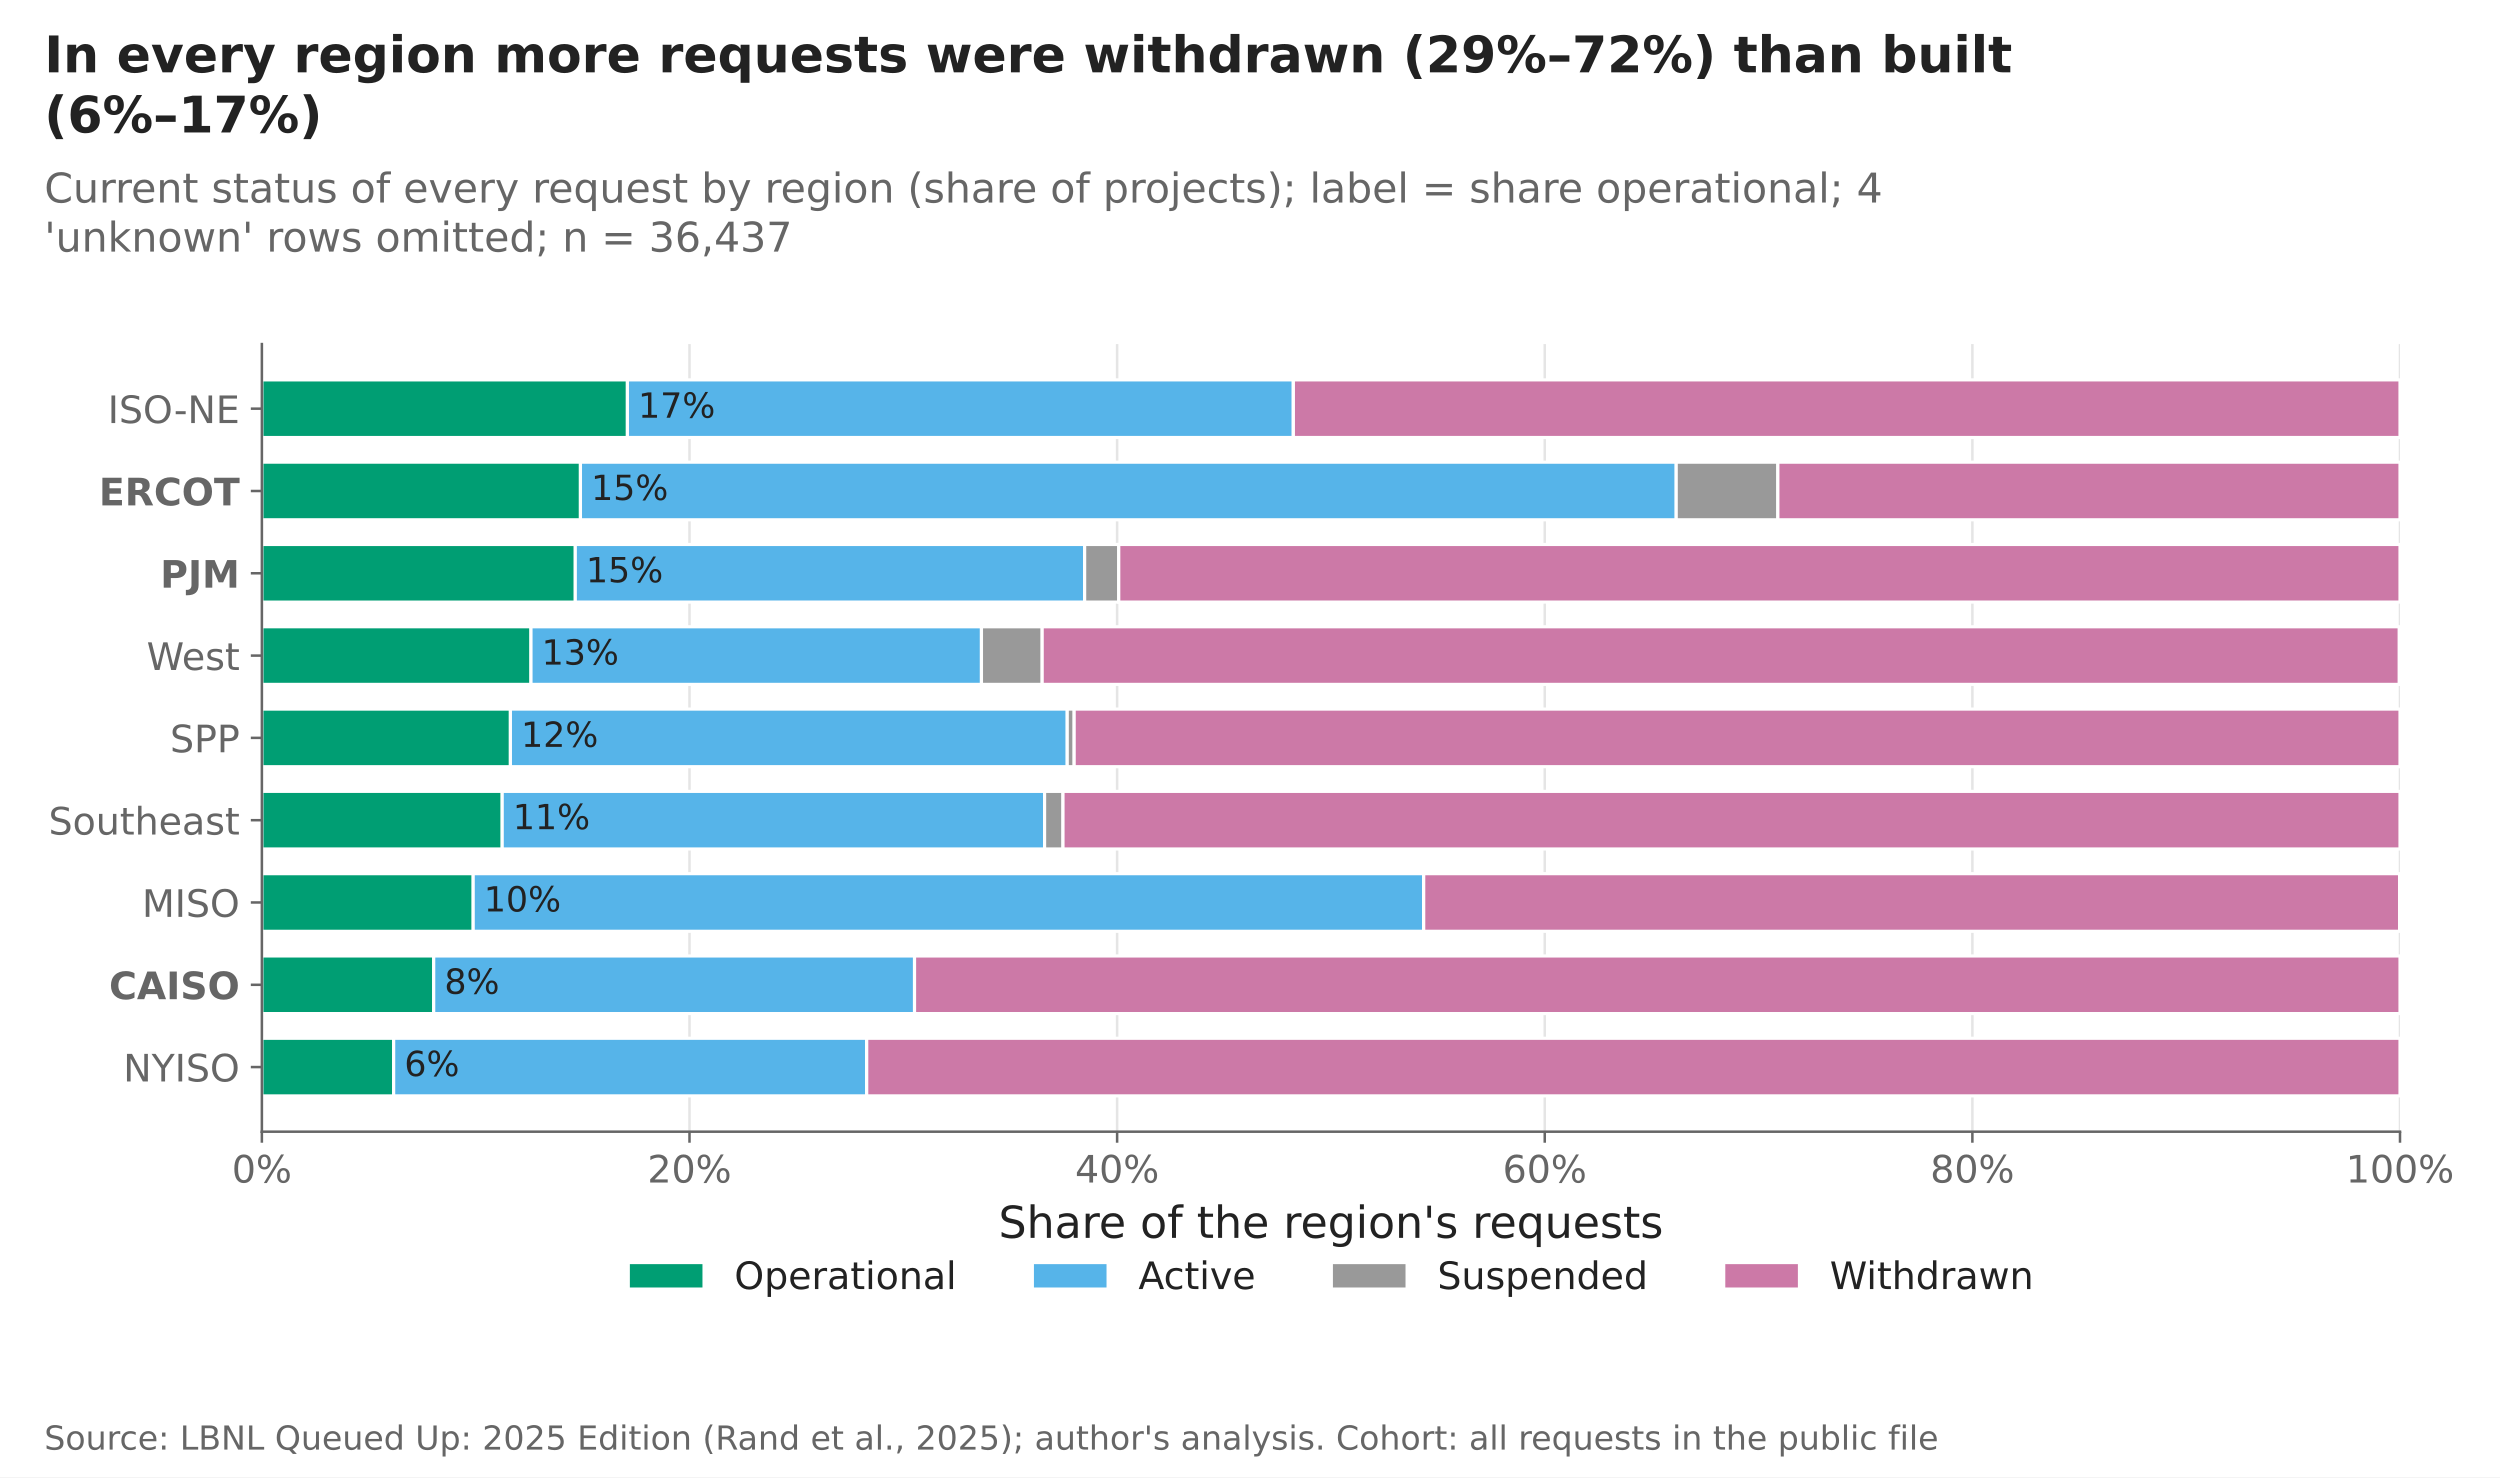
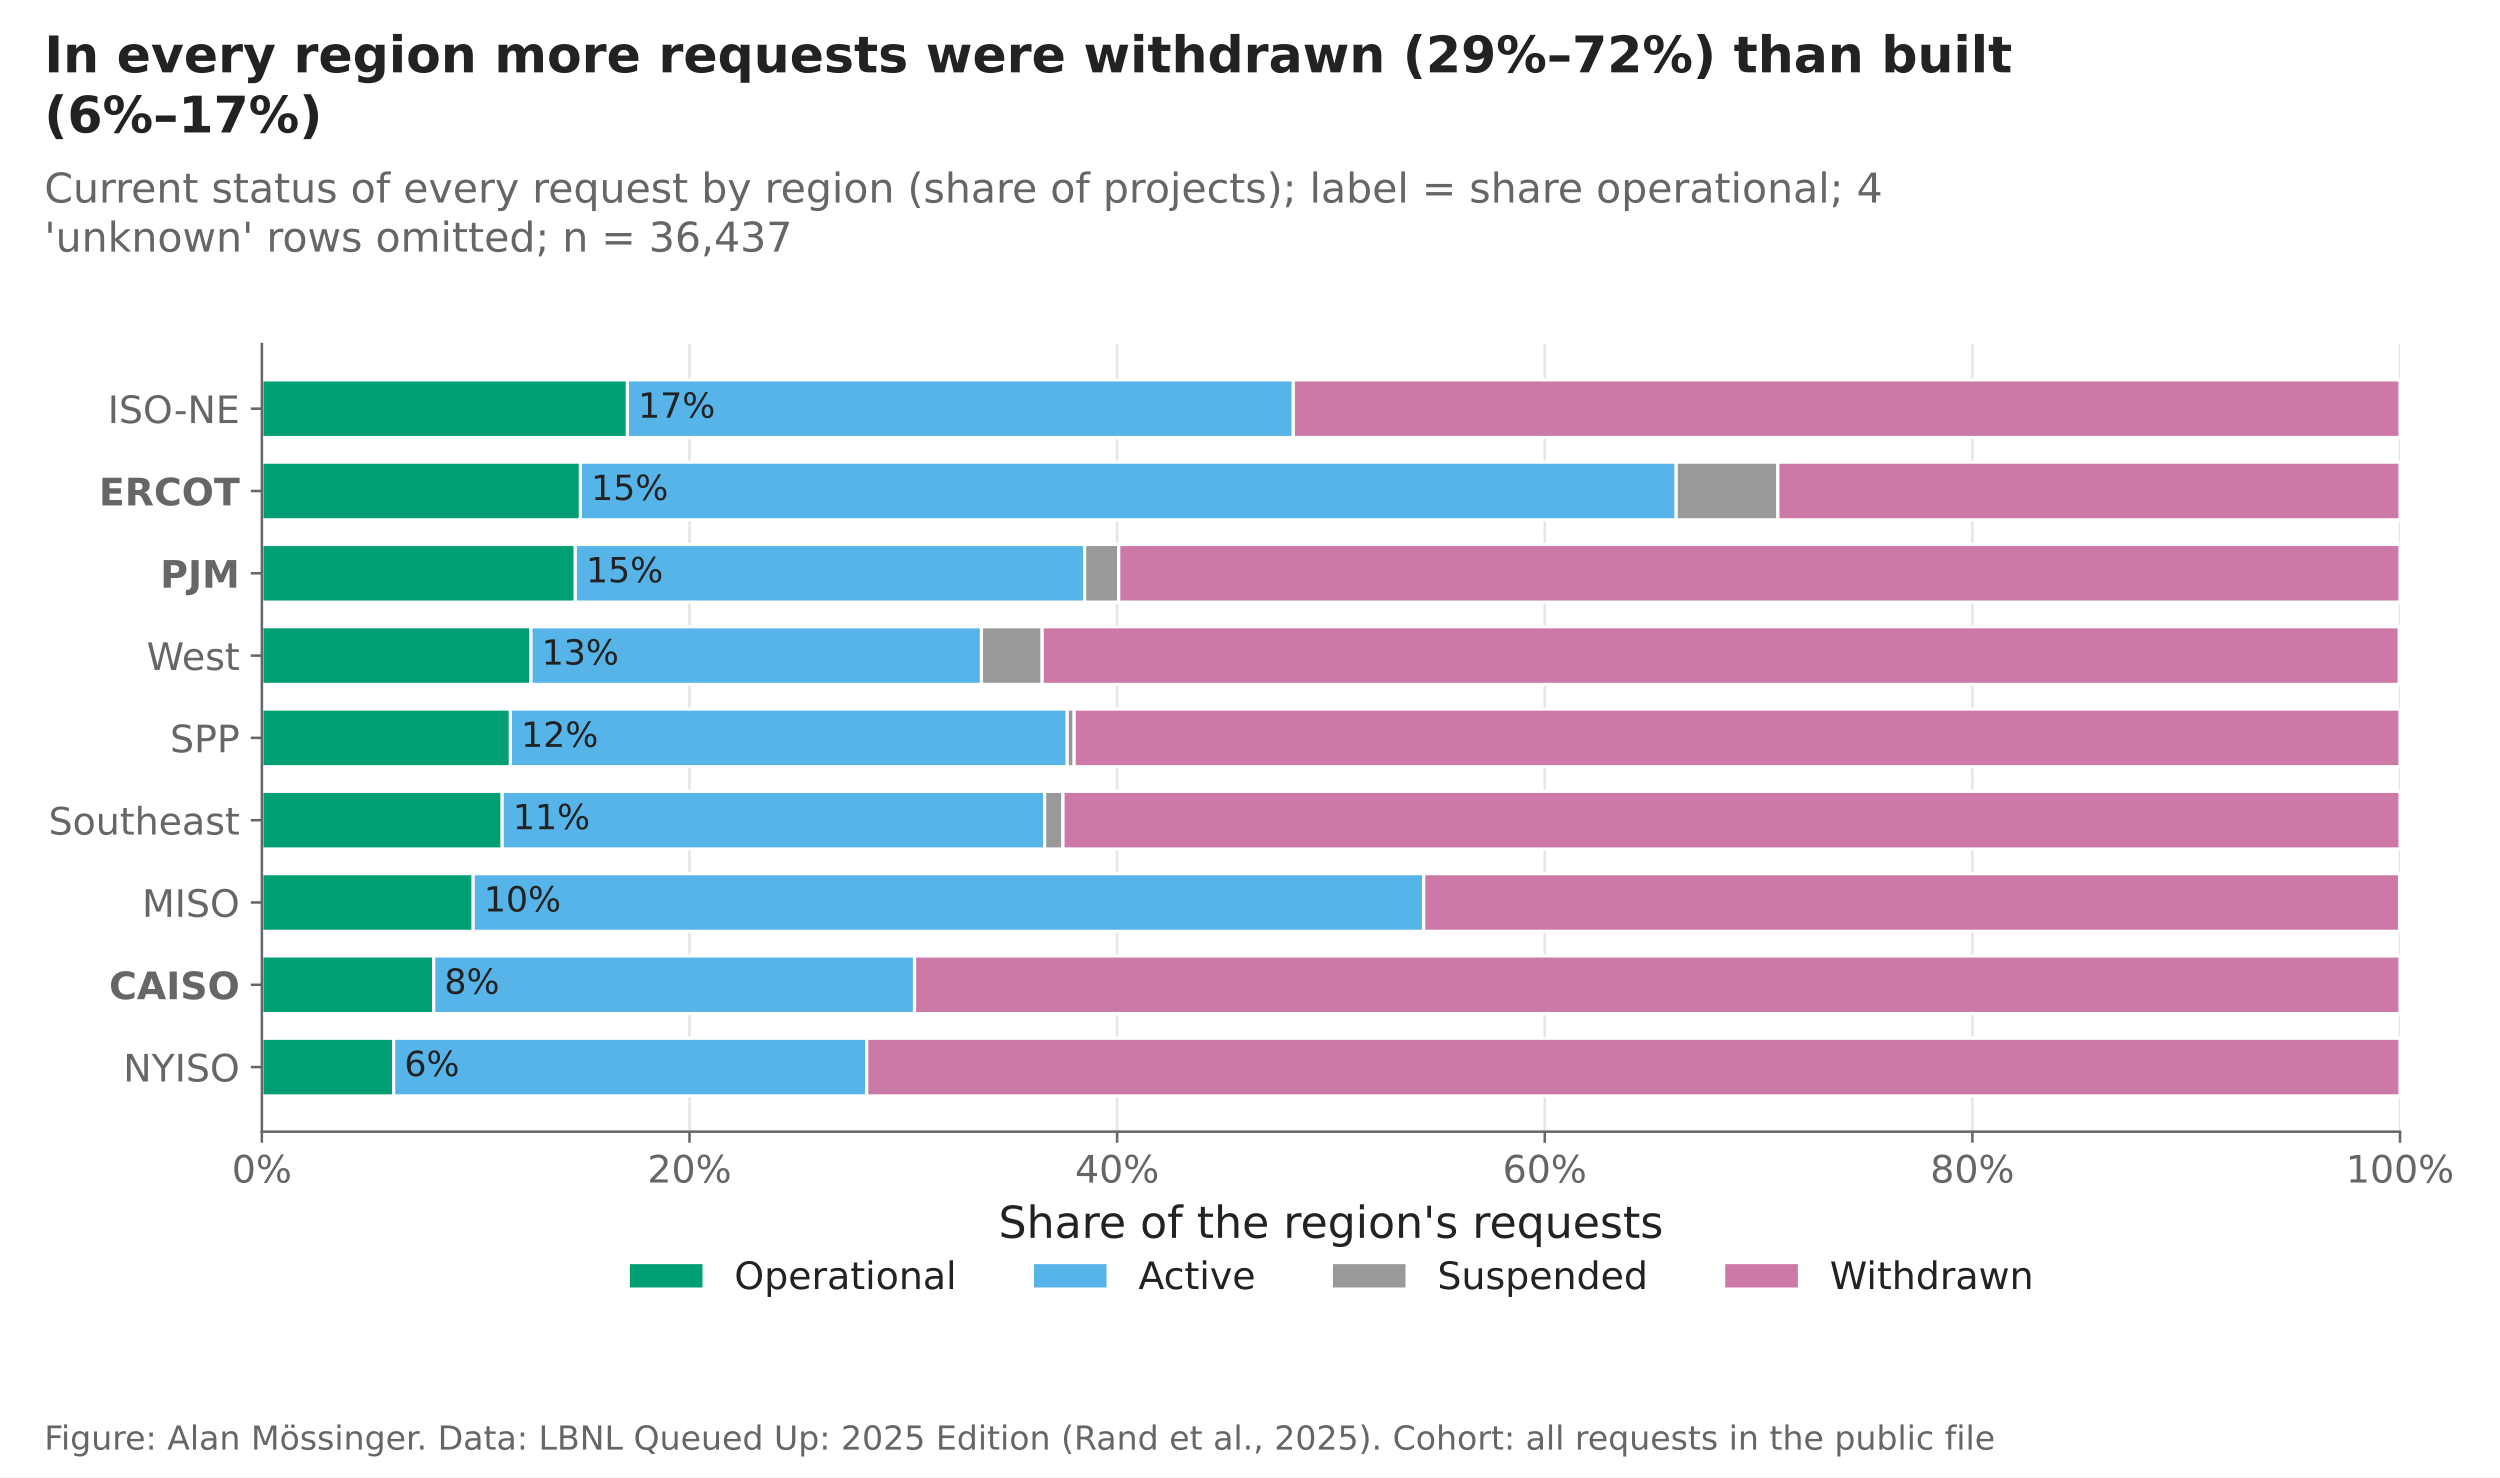
<svg xmlns="http://www.w3.org/2000/svg" xmlns:xlink="http://www.w3.org/1999/xlink" width="792pt" height="468pt" viewBox="0 0 792 468" version="1.1">
  <defs>
    <style type="text/css">*{stroke-linejoin: round; stroke-linecap: butt}</style>
  </defs>
  <g id="figure_1">
    <g id="patch_1">
      <path d="M 0 468  L 792 468  L 792 0  L 0 0  z " style="fill: #ffffff" />
    </g>
    <g id="axes_1">
      <g id="patch_2">
        <path d="M 82.96 358.517  L 760.32 358.517  L 760.32 109.004  L 82.96 109.004  z " style="fill: #ffffff" />
      </g>
      <g id="matplotlib.axis_1">
        <g id="xtick_1">
          <g id="line2d_1">
            <path d="M 82.96 358.517  L 82.96 109.004  " clip-path="url(#p30726d0d58)" style="fill: none; stroke: #e5e5e5; stroke-width: 0.8; stroke-linecap: square" />
          </g>
          <g id="line2d_2">
            <defs>
              <path id="me00eba5936" d="M 0 0  L 0 3.5  " style="stroke: #666666; stroke-width: 0.8" />
            </defs>
            <g>
              <use xlink:href="#me00eba5936" x="82.96" y="358.517" style="fill: #666666; stroke: #666666; stroke-width: 0.8" />
            </g>
          </g>
          <g id="text_1">
            <text style="font-size: 12px; font-family: 'DejaVu Sans', 'Bitstream Vera Sans', 'Computer Modern Sans Serif', 'Lucida Grande', 'Verdana', 'Geneva', 'Lucid', 'Arial', 'Helvetica', 'Avant Garde', sans-serif; text-anchor: middle; fill: #666666" x="82.96" y="374.634" transform="rotate(-0 82.96 374.6342)">0%</text>
          </g>
        </g>
        <g id="xtick_2">
          <g id="line2d_3">
            <path d="M 218.432 358.517  L 218.432 109.004  " clip-path="url(#p30726d0d58)" style="fill: none; stroke: #e5e5e5; stroke-width: 0.8; stroke-linecap: square" />
          </g>
          <g id="line2d_4">
            <g>
              <use xlink:href="#me00eba5936" x="218.432" y="358.517" style="fill: #666666; stroke: #666666; stroke-width: 0.8" />
            </g>
          </g>
          <g id="text_2">
            <text style="font-size: 12px; font-family: 'DejaVu Sans', 'Bitstream Vera Sans', 'Computer Modern Sans Serif', 'Lucida Grande', 'Verdana', 'Geneva', 'Lucid', 'Arial', 'Helvetica', 'Avant Garde', sans-serif; text-anchor: middle; fill: #666666" x="218.432" y="374.634" transform="rotate(-0 218.432 374.6342)">20%</text>
          </g>
        </g>
        <g id="xtick_3">
          <g id="line2d_5">
            <path d="M 353.904 358.517  L 353.904 109.004  " clip-path="url(#p30726d0d58)" style="fill: none; stroke: #e5e5e5; stroke-width: 0.8; stroke-linecap: square" />
          </g>
          <g id="line2d_6">
            <g>
              <use xlink:href="#me00eba5936" x="353.904" y="358.517" style="fill: #666666; stroke: #666666; stroke-width: 0.8" />
            </g>
          </g>
          <g id="text_3">
            <text style="font-size: 12px; font-family: 'DejaVu Sans', 'Bitstream Vera Sans', 'Computer Modern Sans Serif', 'Lucida Grande', 'Verdana', 'Geneva', 'Lucid', 'Arial', 'Helvetica', 'Avant Garde', sans-serif; text-anchor: middle; fill: #666666" x="353.904" y="374.634" transform="rotate(-0 353.904 374.6342)">40%</text>
          </g>
        </g>
        <g id="xtick_4">
          <g id="line2d_7">
            <path d="M 489.376 358.517  L 489.376 109.004  " clip-path="url(#p30726d0d58)" style="fill: none; stroke: #e5e5e5; stroke-width: 0.8; stroke-linecap: square" />
          </g>
          <g id="line2d_8">
            <g>
              <use xlink:href="#me00eba5936" x="489.376" y="358.517" style="fill: #666666; stroke: #666666; stroke-width: 0.8" />
            </g>
          </g>
          <g id="text_4">
            <text style="font-size: 12px; font-family: 'DejaVu Sans', 'Bitstream Vera Sans', 'Computer Modern Sans Serif', 'Lucida Grande', 'Verdana', 'Geneva', 'Lucid', 'Arial', 'Helvetica', 'Avant Garde', sans-serif; text-anchor: middle; fill: #666666" x="489.376" y="374.634" transform="rotate(-0 489.376 374.6342)">60%</text>
          </g>
        </g>
        <g id="xtick_5">
          <g id="line2d_9">
            <path d="M 624.848 358.517  L 624.848 109.004  " clip-path="url(#p30726d0d58)" style="fill: none; stroke: #e5e5e5; stroke-width: 0.8; stroke-linecap: square" />
          </g>
          <g id="line2d_10">
            <g>
              <use xlink:href="#me00eba5936" x="624.848" y="358.517" style="fill: #666666; stroke: #666666; stroke-width: 0.8" />
            </g>
          </g>
          <g id="text_5">
            <text style="font-size: 12px; font-family: 'DejaVu Sans', 'Bitstream Vera Sans', 'Computer Modern Sans Serif', 'Lucida Grande', 'Verdana', 'Geneva', 'Lucid', 'Arial', 'Helvetica', 'Avant Garde', sans-serif; text-anchor: middle; fill: #666666" x="624.848" y="374.634" transform="rotate(-0 624.848 374.6342)">80%</text>
          </g>
        </g>
        <g id="xtick_6">
          <g id="line2d_11">
            <path d="M 760.32 358.517  L 760.32 109.004  " clip-path="url(#p30726d0d58)" style="fill: none; stroke: #e5e5e5; stroke-width: 0.8; stroke-linecap: square" />
          </g>
          <g id="line2d_12">
            <g>
              <use xlink:href="#me00eba5936" x="760.32" y="358.517" style="fill: #666666; stroke: #666666; stroke-width: 0.8" />
            </g>
          </g>
          <g id="text_6">
            <text style="font-size: 12px; font-family: 'DejaVu Sans', 'Bitstream Vera Sans', 'Computer Modern Sans Serif', 'Lucida Grande', 'Verdana', 'Geneva', 'Lucid', 'Arial', 'Helvetica', 'Avant Garde', sans-serif; text-anchor: middle; fill: #666666" x="760.32" y="374.634" transform="rotate(-0 760.32 374.6342)">100%</text>
          </g>
        </g>
        <g id="text_7">
          <text style="font-size: 14px; font-family: 'DejaVu Sans', 'Bitstream Vera Sans', 'Computer Modern Sans Serif', 'Lucida Grande', 'Verdana', 'Geneva', 'Lucid', 'Arial', 'Helvetica', 'Avant Garde', sans-serif; text-anchor: middle; fill: #222222" x="421.64" y="392.155" transform="rotate(-0 421.64 392.1548)">Share of the region's requests</text>
        </g>
      </g>
      <g id="matplotlib.axis_2">
        <g id="ytick_1">
          <g id="line2d_13">
            <path d="M 82.96 338.05  L 760.32 338.05  " clip-path="url(#p30726d0d58)" style="fill: none; stroke: #e5e5e5; stroke-width: 0.8; stroke-linecap: square" />
          </g>
          <g id="line2d_14">
            <defs>
              <path id="mce5acbc380" d="M 0 0  L -3.5 0  " style="stroke: #666666; stroke-width: 0.8" />
            </defs>
            <g>
              <use xlink:href="#mce5acbc380" x="82.96" y="338.05" style="fill: #666666; stroke: #666666; stroke-width: 0.8" />
            </g>
          </g>
          <g id="text_8">
            <text style="font-size: 12px; font-family: 'DejaVu Sans', 'Bitstream Vera Sans', 'Computer Modern Sans Serif', 'Lucida Grande', 'Verdana', 'Geneva', 'Lucid', 'Arial', 'Helvetica', 'Avant Garde', sans-serif; text-anchor: end; fill: #666666" x="75.96" y="342.609" transform="rotate(-0 75.96 342.6087)">NYISO</text>
          </g>
        </g>
        <g id="ytick_2">
          <g id="line2d_15">
            <path d="M 82.96 311.978  L 760.32 311.978  " clip-path="url(#p30726d0d58)" style="fill: none; stroke: #e5e5e5; stroke-width: 0.8; stroke-linecap: square" />
          </g>
          <g id="line2d_16">
            <g>
              <use xlink:href="#mce5acbc380" x="82.96" y="311.978" style="fill: #666666; stroke: #666666; stroke-width: 0.8" />
            </g>
          </g>
          <g id="text_9">
            <text style="font-weight: 700; font-size: 12px; font-family: 'DejaVu Sans', 'Bitstream Vera Sans', 'Computer Modern Sans Serif', 'Lucida Grande', 'Verdana', 'Geneva', 'Lucid', 'Arial', 'Helvetica', 'Avant Garde', sans-serif; text-anchor: end; fill: #666666" x="75.96" y="316.536" transform="rotate(-0 75.96 316.5363)">CAISO</text>
          </g>
        </g>
        <g id="ytick_3">
          <g id="line2d_17">
            <path d="M 82.96 285.905  L 760.32 285.905  " clip-path="url(#p30726d0d58)" style="fill: none; stroke: #e5e5e5; stroke-width: 0.8; stroke-linecap: square" />
          </g>
          <g id="line2d_18">
            <g>
              <use xlink:href="#mce5acbc380" x="82.96" y="285.905" style="fill: #666666; stroke: #666666; stroke-width: 0.8" />
            </g>
          </g>
          <g id="text_10">
            <text style="font-size: 12px; font-family: 'DejaVu Sans', 'Bitstream Vera Sans', 'Computer Modern Sans Serif', 'Lucida Grande', 'Verdana', 'Geneva', 'Lucid', 'Arial', 'Helvetica', 'Avant Garde', sans-serif; text-anchor: end; fill: #666666" x="75.96" y="290.464" transform="rotate(-0 75.96 290.4639)">MISO</text>
          </g>
        </g>
        <g id="ytick_4">
          <g id="line2d_19">
            <path d="M 82.96 259.833  L 760.32 259.833  " clip-path="url(#p30726d0d58)" style="fill: none; stroke: #e5e5e5; stroke-width: 0.8; stroke-linecap: square" />
          </g>
          <g id="line2d_20">
            <g>
              <use xlink:href="#mce5acbc380" x="82.96" y="259.833" style="fill: #666666; stroke: #666666; stroke-width: 0.8" />
            </g>
          </g>
          <g id="text_11">
            <text style="font-size: 12px; font-family: 'DejaVu Sans', 'Bitstream Vera Sans', 'Computer Modern Sans Serif', 'Lucida Grande', 'Verdana', 'Geneva', 'Lucid', 'Arial', 'Helvetica', 'Avant Garde', sans-serif; text-anchor: end; fill: #666666" x="75.96" y="264.392" transform="rotate(-0 75.96 264.392)">Southeast</text>
          </g>
        </g>
        <g id="ytick_5">
          <g id="line2d_21">
            <path d="M 82.96 233.76  L 760.32 233.76  " clip-path="url(#p30726d0d58)" style="fill: none; stroke: #e5e5e5; stroke-width: 0.8; stroke-linecap: square" />
          </g>
          <g id="line2d_22">
            <g>
              <use xlink:href="#mce5acbc380" x="82.96" y="233.76" style="fill: #666666; stroke: #666666; stroke-width: 0.8" />
            </g>
          </g>
          <g id="text_12">
            <text style="font-size: 12px; font-family: 'DejaVu Sans', 'Bitstream Vera Sans', 'Computer Modern Sans Serif', 'Lucida Grande', 'Verdana', 'Geneva', 'Lucid', 'Arial', 'Helvetica', 'Avant Garde', sans-serif; text-anchor: end; fill: #666666" x="75.96" y="238.319" transform="rotate(-0 75.96 238.3191)">SPP</text>
          </g>
        </g>
        <g id="ytick_6">
          <g id="line2d_23">
            <path d="M 82.96 207.688  L 760.32 207.688  " clip-path="url(#p30726d0d58)" style="fill: none; stroke: #e5e5e5; stroke-width: 0.8; stroke-linecap: square" />
          </g>
          <g id="line2d_24">
            <g>
              <use xlink:href="#mce5acbc380" x="82.96" y="207.688" style="fill: #666666; stroke: #666666; stroke-width: 0.8" />
            </g>
          </g>
          <g id="text_13">
            <text style="font-size: 12px; font-family: 'DejaVu Sans', 'Bitstream Vera Sans', 'Computer Modern Sans Serif', 'Lucida Grande', 'Verdana', 'Geneva', 'Lucid', 'Arial', 'Helvetica', 'Avant Garde', sans-serif; text-anchor: end; fill: #666666" x="75.96" y="212.247" transform="rotate(-0 75.96 212.2467)">West</text>
          </g>
        </g>
        <g id="ytick_7">
          <g id="line2d_25">
            <path d="M 82.96 181.616  L 760.32 181.616  " clip-path="url(#p30726d0d58)" style="fill: none; stroke: #e5e5e5; stroke-width: 0.8; stroke-linecap: square" />
          </g>
          <g id="line2d_26">
            <g>
              <use xlink:href="#mce5acbc380" x="82.96" y="181.616" style="fill: #666666; stroke: #666666; stroke-width: 0.8" />
            </g>
          </g>
          <g id="text_14">
            <text style="font-weight: 700; font-size: 12px; font-family: 'DejaVu Sans', 'Bitstream Vera Sans', 'Computer Modern Sans Serif', 'Lucida Grande', 'Verdana', 'Geneva', 'Lucid', 'Arial', 'Helvetica', 'Avant Garde', sans-serif; text-anchor: end; fill: #666666" x="75.96" y="186.174" transform="rotate(-0 75.96 186.1743)">PJM</text>
          </g>
        </g>
        <g id="ytick_8">
          <g id="line2d_27">
            <path d="M 82.96 155.543  L 760.32 155.543  " clip-path="url(#p30726d0d58)" style="fill: none; stroke: #e5e5e5; stroke-width: 0.8; stroke-linecap: square" />
          </g>
          <g id="line2d_28">
            <g>
              <use xlink:href="#mce5acbc380" x="82.96" y="155.543" style="fill: #666666; stroke: #666666; stroke-width: 0.8" />
            </g>
          </g>
          <g id="text_15">
            <text style="font-weight: 700; font-size: 12px; font-family: 'DejaVu Sans', 'Bitstream Vera Sans', 'Computer Modern Sans Serif', 'Lucida Grande', 'Verdana', 'Geneva', 'Lucid', 'Arial', 'Helvetica', 'Avant Garde', sans-serif; text-anchor: end; fill: #666666" x="75.96" y="160.102" transform="rotate(-0 75.96 160.1019)">ERCOT</text>
          </g>
        </g>
        <g id="ytick_9">
          <g id="line2d_29">
            <path d="M 82.96 129.471  L 760.32 129.471  " clip-path="url(#p30726d0d58)" style="fill: none; stroke: #e5e5e5; stroke-width: 0.8; stroke-linecap: square" />
          </g>
          <g id="line2d_30">
            <g>
              <use xlink:href="#mce5acbc380" x="82.96" y="129.471" style="fill: #666666; stroke: #666666; stroke-width: 0.8" />
            </g>
          </g>
          <g id="text_16">
            <text style="font-size: 12px; font-family: 'DejaVu Sans', 'Bitstream Vera Sans', 'Computer Modern Sans Serif', 'Lucida Grande', 'Verdana', 'Geneva', 'Lucid', 'Arial', 'Helvetica', 'Avant Garde', sans-serif; text-anchor: end; fill: #666666" x="75.96" y="134.029" transform="rotate(-0 75.96 134.0294)">ISO-NE</text>
          </g>
        </g>
      </g>
      <g id="patch_3">
        <path d="M 82.96 347.175  L 124.713 347.175  L 124.713 328.925  L 82.96 328.925  z " clip-path="url(#p30726d0d58)" style="fill: #009e73; stroke: #ffffff; stroke-linejoin: miter" />
      </g>
      <g id="patch_4">
        <path d="M 82.96 321.103  L 137.397 321.103  L 137.397 302.852  L 82.96 302.852  z " clip-path="url(#p30726d0d58)" style="fill: #009e73; stroke: #ffffff; stroke-linejoin: miter" />
      </g>
      <g id="patch_5">
        <path d="M 82.96 295.031  L 149.907 295.031  L 149.907 276.78  L 82.96 276.78  z " clip-path="url(#p30726d0d58)" style="fill: #009e73; stroke: #ffffff; stroke-linejoin: miter" />
      </g>
      <g id="patch_6">
        <path d="M 82.96 268.958  L 159.099 268.958  L 159.099 250.708  L 82.96 250.708  z " clip-path="url(#p30726d0d58)" style="fill: #009e73; stroke: #ffffff; stroke-linejoin: miter" />
      </g>
      <g id="patch_7">
        <path d="M 82.96 242.886  L 161.697 242.886  L 161.697 224.635  L 82.96 224.635  z " clip-path="url(#p30726d0d58)" style="fill: #009e73; stroke: #ffffff; stroke-linejoin: miter" />
      </g>
      <g id="patch_8">
        <path d="M 82.96 216.813  L 168.215 216.813  L 168.215 198.563  L 82.96 198.563  z " clip-path="url(#p30726d0d58)" style="fill: #009e73; stroke: #ffffff; stroke-linejoin: miter" />
      </g>
      <g id="patch_9">
        <path d="M 82.96 190.741  L 182.254 190.741  L 182.254 172.49  L 82.96 172.49  z " clip-path="url(#p30726d0d58)" style="fill: #009e73; stroke: #ffffff; stroke-linejoin: miter" />
      </g>
      <g id="patch_10">
        <path d="M 82.96 164.669  L 183.883 164.669  L 183.883 146.418  L 82.96 146.418  z " clip-path="url(#p30726d0d58)" style="fill: #009e73; stroke: #ffffff; stroke-linejoin: miter" />
      </g>
      <g id="patch_11">
        <path d="M 82.96 138.596  L 198.762 138.596  L 198.762 120.345  L 82.96 120.345  z " clip-path="url(#p30726d0d58)" style="fill: #009e73; stroke: #ffffff; stroke-linejoin: miter" />
      </g>
      <g id="patch_12">
        <path d="M 124.713 347.175  L 274.574 347.175  L 274.574 328.925  L 124.713 328.925  z " clip-path="url(#p30726d0d58)" style="fill: #56b4e9; stroke: #ffffff; stroke-linejoin: miter" />
      </g>
      <g id="patch_13">
        <path d="M 137.397 321.103  L 289.726 321.103  L 289.726 302.852  L 137.397 302.852  z " clip-path="url(#p30726d0d58)" style="fill: #56b4e9; stroke: #ffffff; stroke-linejoin: miter" />
      </g>
      <g id="patch_14">
        <path d="M 149.907 295.031  L 451.031 295.031  L 451.031 276.78  L 149.907 276.78  z " clip-path="url(#p30726d0d58)" style="fill: #56b4e9; stroke: #ffffff; stroke-linejoin: miter" />
      </g>
      <g id="patch_15">
        <path d="M 159.099 268.958  L 330.925 268.958  L 330.925 250.708  L 159.099 250.708  z " clip-path="url(#p30726d0d58)" style="fill: #56b4e9; stroke: #ffffff; stroke-linejoin: miter" />
      </g>
      <g id="patch_16">
        <path d="M 161.697 242.886  L 338.102 242.886  L 338.102 224.635  L 161.697 224.635  z " clip-path="url(#p30726d0d58)" style="fill: #56b4e9; stroke: #ffffff; stroke-linejoin: miter" />
      </g>
      <g id="patch_17">
        <path d="M 168.215 216.813  L 310.924 216.813  L 310.924 198.563  L 168.215 198.563  z " clip-path="url(#p30726d0d58)" style="fill: #56b4e9; stroke: #ffffff; stroke-linejoin: miter" />
      </g>
      <g id="patch_18">
        <path d="M 182.254 190.741  L 343.617 190.741  L 343.617 172.49  L 182.254 172.49  z " clip-path="url(#p30726d0d58)" style="fill: #56b4e9; stroke: #ffffff; stroke-linejoin: miter" />
      </g>
      <g id="patch_19">
        <path d="M 183.883 164.669  L 531.025 164.669  L 531.025 146.418  L 183.883 146.418  z " clip-path="url(#p30726d0d58)" style="fill: #56b4e9; stroke: #ffffff; stroke-linejoin: miter" />
      </g>
      <g id="patch_20">
        <path d="M 198.762 138.596  L 409.743 138.596  L 409.743 120.345  L 198.762 120.345  z " clip-path="url(#p30726d0d58)" style="fill: #56b4e9; stroke: #ffffff; stroke-linejoin: miter" />
      </g>
      <g id="patch_21">
        <path d="M 274.574 347.175  L 274.574 347.175  L 274.574 328.925  L 274.574 328.925  z " clip-path="url(#p30726d0d58)" style="fill: #999999; stroke: #ffffff; stroke-linejoin: miter" />
      </g>
      <g id="patch_22">
        <path d="M 289.726 321.103  L 289.726 321.103  L 289.726 302.852  L 289.726 302.852  z " clip-path="url(#p30726d0d58)" style="fill: #999999; stroke: #ffffff; stroke-linejoin: miter" />
      </g>
      <g id="patch_23">
        <path d="M 451.031 295.031  L 451.031 295.031  L 451.031 276.78  L 451.031 276.78  z " clip-path="url(#p30726d0d58)" style="fill: #999999; stroke: #ffffff; stroke-linejoin: miter" />
      </g>
      <g id="patch_24">
        <path d="M 330.925 268.958  L 336.756 268.958  L 336.756 250.708  L 330.925 250.708  z " clip-path="url(#p30726d0d58)" style="fill: #999999; stroke: #ffffff; stroke-linejoin: miter" />
      </g>
      <g id="patch_25">
        <path d="M 338.102 242.886  L 340.296 242.886  L 340.296 224.635  L 338.102 224.635  z " clip-path="url(#p30726d0d58)" style="fill: #999999; stroke: #ffffff; stroke-linejoin: miter" />
      </g>
      <g id="patch_26">
        <path d="M 310.924 216.813  L 330.163 216.813  L 330.163 198.563  L 310.924 198.563  z " clip-path="url(#p30726d0d58)" style="fill: #999999; stroke: #ffffff; stroke-linejoin: miter" />
      </g>
      <g id="patch_27">
        <path d="M 343.617 190.741  L 354.419 190.741  L 354.419 172.49  L 343.617 172.49  z " clip-path="url(#p30726d0d58)" style="fill: #999999; stroke: #ffffff; stroke-linejoin: miter" />
      </g>
      <g id="patch_28">
        <path d="M 531.025 164.669  L 563.221 164.669  L 563.221 146.418  L 531.025 146.418  z " clip-path="url(#p30726d0d58)" style="fill: #999999; stroke: #ffffff; stroke-linejoin: miter" />
      </g>
      <g id="patch_29">
        <path d="M 409.743 138.596  L 409.743 138.596  L 409.743 120.345  L 409.743 120.345  z " clip-path="url(#p30726d0d58)" style="fill: #999999; stroke: #ffffff; stroke-linejoin: miter" />
      </g>
      <g id="patch_30">
        <path d="M 274.574 347.175  L 760.32 347.175  L 760.32 328.925  L 274.574 328.925  z " clip-path="url(#p30726d0d58)" style="fill: #cc79a7; stroke: #ffffff; stroke-linejoin: miter" />
      </g>
      <g id="patch_31">
        <path d="M 289.726 321.103  L 760.32 321.103  L 760.32 302.852  L 289.726 302.852  z " clip-path="url(#p30726d0d58)" style="fill: #cc79a7; stroke: #ffffff; stroke-linejoin: miter" />
      </g>
      <g id="patch_32">
        <path d="M 451.031 295.031  L 760.184 295.031  L 760.184 276.78  L 451.031 276.78  z " clip-path="url(#p30726d0d58)" style="fill: #cc79a7; stroke: #ffffff; stroke-linejoin: miter" />
      </g>
      <g id="patch_33">
        <path d="M 336.756 268.958  L 760.32 268.958  L 760.32 250.708  L 336.756 250.708  z " clip-path="url(#p30726d0d58)" style="fill: #cc79a7; stroke: #ffffff; stroke-linejoin: miter" />
      </g>
      <g id="patch_34">
        <path d="M 340.296 242.886  L 760.32 242.886  L 760.32 224.635  L 340.296 224.635  z " clip-path="url(#p30726d0d58)" style="fill: #cc79a7; stroke: #ffffff; stroke-linejoin: miter" />
      </g>
      <g id="patch_35">
        <path d="M 330.163 216.813  L 760.055 216.813  L 760.055 198.563  L 330.163 198.563  z " clip-path="url(#p30726d0d58)" style="fill: #cc79a7; stroke: #ffffff; stroke-linejoin: miter" />
      </g>
      <g id="patch_36">
        <path d="M 354.419 190.741  L 760.32 190.741  L 760.32 172.49  L 354.419 172.49  z " clip-path="url(#p30726d0d58)" style="fill: #cc79a7; stroke: #ffffff; stroke-linejoin: miter" />
      </g>
      <g id="patch_37">
        <path d="M 563.221 164.669  L 760.32 164.669  L 760.32 146.418  L 563.221 146.418  z " clip-path="url(#p30726d0d58)" style="fill: #cc79a7; stroke: #ffffff; stroke-linejoin: miter" />
      </g>
      <g id="patch_38">
        <path d="M 409.743 138.596  L 760.32 138.596  L 760.32 120.345  L 409.743 120.345  z " clip-path="url(#p30726d0d58)" style="fill: #cc79a7; stroke: #ffffff; stroke-linejoin: miter" />
      </g>
      <g id="patch_39">
        <path d="M 82.96 358.517  L 82.96 109.004  " style="fill: none; stroke: #666666; stroke-width: 0.8; stroke-linejoin: miter; stroke-linecap: square" />
      </g>
      <g id="patch_40">
        <path d="M 82.96 358.517  L 760.32 358.517  " style="fill: none; stroke: #666666; stroke-width: 0.8; stroke-linejoin: miter; stroke-linecap: square" />
      </g>
      <g id="text_17">
        <text style="font-size: 11px; font-family: 'DejaVu Sans', 'Bitstream Vera Sans', 'Computer Modern Sans Serif', 'Lucida Grande', 'Verdana', 'Geneva', 'Lucid', 'Arial', 'Helvetica', 'Avant Garde', sans-serif; text-anchor: start; fill: #222222" x="128.099" y="340.908" transform="rotate(-0 128.0993 340.9076)">6%</text>
      </g>
      <g id="text_18">
        <text style="font-size: 11px; font-family: 'DejaVu Sans', 'Bitstream Vera Sans', 'Computer Modern Sans Serif', 'Lucida Grande', 'Verdana', 'Geneva', 'Lucid', 'Arial', 'Helvetica', 'Avant Garde', sans-serif; text-anchor: start; fill: #222222" x="140.784" y="314.835" transform="rotate(-0 140.7839 314.8352)">8%</text>
      </g>
      <g id="text_19">
        <text style="font-size: 11px; font-family: 'DejaVu Sans', 'Bitstream Vera Sans', 'Computer Modern Sans Serif', 'Lucida Grande', 'Verdana', 'Geneva', 'Lucid', 'Arial', 'Helvetica', 'Avant Garde', sans-serif; text-anchor: start; fill: #222222" x="153.294" y="288.763" transform="rotate(-0 153.2936 288.7627)">10%</text>
      </g>
      <g id="text_20">
        <text style="font-size: 11px; font-family: 'DejaVu Sans', 'Bitstream Vera Sans', 'Computer Modern Sans Serif', 'Lucida Grande', 'Verdana', 'Geneva', 'Lucid', 'Arial', 'Helvetica', 'Avant Garde', sans-serif; text-anchor: start; fill: #222222" x="162.485" y="262.69" transform="rotate(-0 162.4855 262.6903)">11%</text>
      </g>
      <g id="text_21">
        <text style="font-size: 11px; font-family: 'DejaVu Sans', 'Bitstream Vera Sans', 'Computer Modern Sans Serif', 'Lucida Grande', 'Verdana', 'Geneva', 'Lucid', 'Arial', 'Helvetica', 'Avant Garde', sans-serif; text-anchor: start; fill: #222222" x="165.084" y="236.618" transform="rotate(-0 165.0841 236.6179)">12%</text>
      </g>
      <g id="text_22">
        <text style="font-size: 11px; font-family: 'DejaVu Sans', 'Bitstream Vera Sans', 'Computer Modern Sans Serif', 'Lucida Grande', 'Verdana', 'Geneva', 'Lucid', 'Arial', 'Helvetica', 'Avant Garde', sans-serif; text-anchor: start; fill: #222222" x="171.601" y="210.546" transform="rotate(-0 171.6015 210.5455)">13%</text>
      </g>
      <g id="text_23">
        <text style="font-size: 11px; font-family: 'DejaVu Sans', 'Bitstream Vera Sans', 'Computer Modern Sans Serif', 'Lucida Grande', 'Verdana', 'Geneva', 'Lucid', 'Arial', 'Helvetica', 'Avant Garde', sans-serif; text-anchor: start; fill: #222222" x="185.641" y="184.473" transform="rotate(-0 185.6409 184.4731)">15%</text>
      </g>
      <g id="text_24">
        <text style="font-size: 11px; font-family: 'DejaVu Sans', 'Bitstream Vera Sans', 'Computer Modern Sans Serif', 'Lucida Grande', 'Verdana', 'Geneva', 'Lucid', 'Arial', 'Helvetica', 'Avant Garde', sans-serif; text-anchor: start; fill: #222222" x="187.27" y="158.401" transform="rotate(-0 187.2697 158.4007)">15%</text>
      </g>
      <g id="text_25">
        <text style="font-size: 11px; font-family: 'DejaVu Sans', 'Bitstream Vera Sans', 'Computer Modern Sans Serif', 'Lucida Grande', 'Verdana', 'Geneva', 'Lucid', 'Arial', 'Helvetica', 'Avant Garde', sans-serif; text-anchor: start; fill: #222222" x="202.148" y="132.328" transform="rotate(-0 202.1484 132.3283)">17%</text>
      </g>
      <g id="legend_1">
        <g id="patch_41">
          <path d="M 199.041 408.377  L 223.041 408.377  L 223.041 399.977  L 199.041 399.977  z " style="fill: #009e73; stroke: #ffffff; stroke-linejoin: miter" />
        </g>
        <g id="text_26">
          <text style="font-size: 12px; font-family: 'DejaVu Sans', 'Bitstream Vera Sans', 'Computer Modern Sans Serif', 'Lucida Grande', 'Verdana', 'Geneva', 'Lucid', 'Arial', 'Helvetica', 'Avant Garde', sans-serif; text-anchor: start; fill: #222222" x="232.641" y="408.377" transform="rotate(-0 232.6409 408.3767)">Operational</text>
        </g>
        <g id="patch_42">
          <path d="M 327.049 408.377  L 351.049 408.377  L 351.049 399.977  L 327.049 399.977  z " style="fill: #56b4e9; stroke: #ffffff; stroke-linejoin: miter" />
        </g>
        <g id="text_27">
          <text style="font-size: 12px; font-family: 'DejaVu Sans', 'Bitstream Vera Sans', 'Computer Modern Sans Serif', 'Lucida Grande', 'Verdana', 'Geneva', 'Lucid', 'Arial', 'Helvetica', 'Avant Garde', sans-serif; text-anchor: start; fill: #222222" x="360.649" y="408.377" transform="rotate(-0 360.6491 408.3767)">Active</text>
        </g>
        <g id="patch_43">
          <path d="M 421.77 408.377  L 445.77 408.377  L 445.77 399.977  L 421.77 399.977  z " style="fill: #999999; stroke: #ffffff; stroke-linejoin: miter" />
        </g>
        <g id="text_28">
          <text style="font-size: 12px; font-family: 'DejaVu Sans', 'Bitstream Vera Sans', 'Computer Modern Sans Serif', 'Lucida Grande', 'Verdana', 'Geneva', 'Lucid', 'Arial', 'Helvetica', 'Avant Garde', sans-serif; text-anchor: start; fill: #222222" x="455.37" y="408.377" transform="rotate(-0 455.3703 408.3767)">Suspended</text>
        </g>
        <g id="patch_44">
          <path d="M 546.072 408.377  L 570.072 408.377  L 570.072 399.977  L 546.072 399.977  z " style="fill: #cc79a7; stroke: #ffffff; stroke-linejoin: miter" />
        </g>
        <g id="text_29">
          <text style="font-size: 12px; font-family: 'DejaVu Sans', 'Bitstream Vera Sans', 'Computer Modern Sans Serif', 'Lucida Grande', 'Verdana', 'Geneva', 'Lucid', 'Arial', 'Helvetica', 'Avant Garde', sans-serif; text-anchor: start; fill: #222222" x="579.672" y="408.377" transform="rotate(-0 579.6716 408.3767)">Withdrawn</text>
        </g>
      </g>
    </g>
    <g id="text_30">
      <text style="font-weight: 700; font-size: 16px; font-family: 'DejaVu Sans', 'Bitstream Vera Sans', 'Computer Modern Sans Serif', 'Lucida Grande', 'Verdana', 'Geneva', 'Lucid', 'Arial', 'Helvetica', 'Avant Garde', sans-serif; fill: #222222" transform="translate(14.04 22.9125)">In every region more requests were withdrawn (29%–72%) than built</text>
      <text style="font-weight: 700; font-size: 16px; font-family: 'DejaVu Sans', 'Bitstream Vera Sans', 'Computer Modern Sans Serif', 'Lucida Grande', 'Verdana', 'Geneva', 'Lucid', 'Arial', 'Helvetica', 'Avant Garde', sans-serif; fill: #222222" transform="translate(14.04 41.975)">(6%–17%)</text>
    </g>
    <g id="text_31">
      <text style="font-size: 13px; font-family: 'DejaVu Sans', 'Bitstream Vera Sans', 'Computer Modern Sans Serif', 'Lucida Grande', 'Verdana', 'Geneva', 'Lucid', 'Arial', 'Helvetica', 'Avant Garde', sans-serif; fill: #666666" transform="translate(14.04 64.16619)">Current status of every request by region (share of projects); label = share operational; 4</text>
      <text style="font-size: 13px; font-family: 'DejaVu Sans', 'Bitstream Vera Sans', 'Computer Modern Sans Serif', 'Lucida Grande', 'Verdana', 'Geneva', 'Lucid', 'Arial', 'Helvetica', 'Avant Garde', sans-serif; fill: #666666" transform="translate(14.04 79.71236)">'unknown' rows omitted; n = 36,437</text>
    </g>
    <g id="text_32">
-       <text style="font-size: 10.5px; font-family: 'DejaVu Sans', 'Bitstream Vera Sans', 'Computer Modern Sans Serif', 'Lucida Grande', 'Verdana', 'Geneva', 'Lucid', 'Arial', 'Helvetica', 'Avant Garde', sans-serif; text-anchor: start; fill: #666666" x="14.04" y="459.244" transform="rotate(-0 14.04 459.2438)">Source: LBNL Queued Up: 2025 Edition (Rand et al., 2025); author's analysis. Cohort: all requests in the public file</text>
+       <text style="font-size: 10.5px; font-family: 'DejaVu Sans', 'Bitstream Vera Sans', 'Computer Modern Sans Serif', 'Lucida Grande', 'Verdana', 'Geneva', 'Lucid', 'Arial', 'Helvetica', 'Avant Garde', sans-serif; text-anchor: start; fill: #666666" x="14.04" y="459.244" transform="rotate(-0 14.04 459.2438)">Figure: Alan Mössinger. Data: LBNL Queued Up: 2025 Edition (Rand et al., 2025). Cohort: all requests in the public file</text>
    </g>
  </g>
  <defs>
    <clipPath id="p30726d0d58">
      <rect x="82.96" y="109.004" width="677.36" height="249.513" />
    </clipPath>
  </defs>
</svg>
